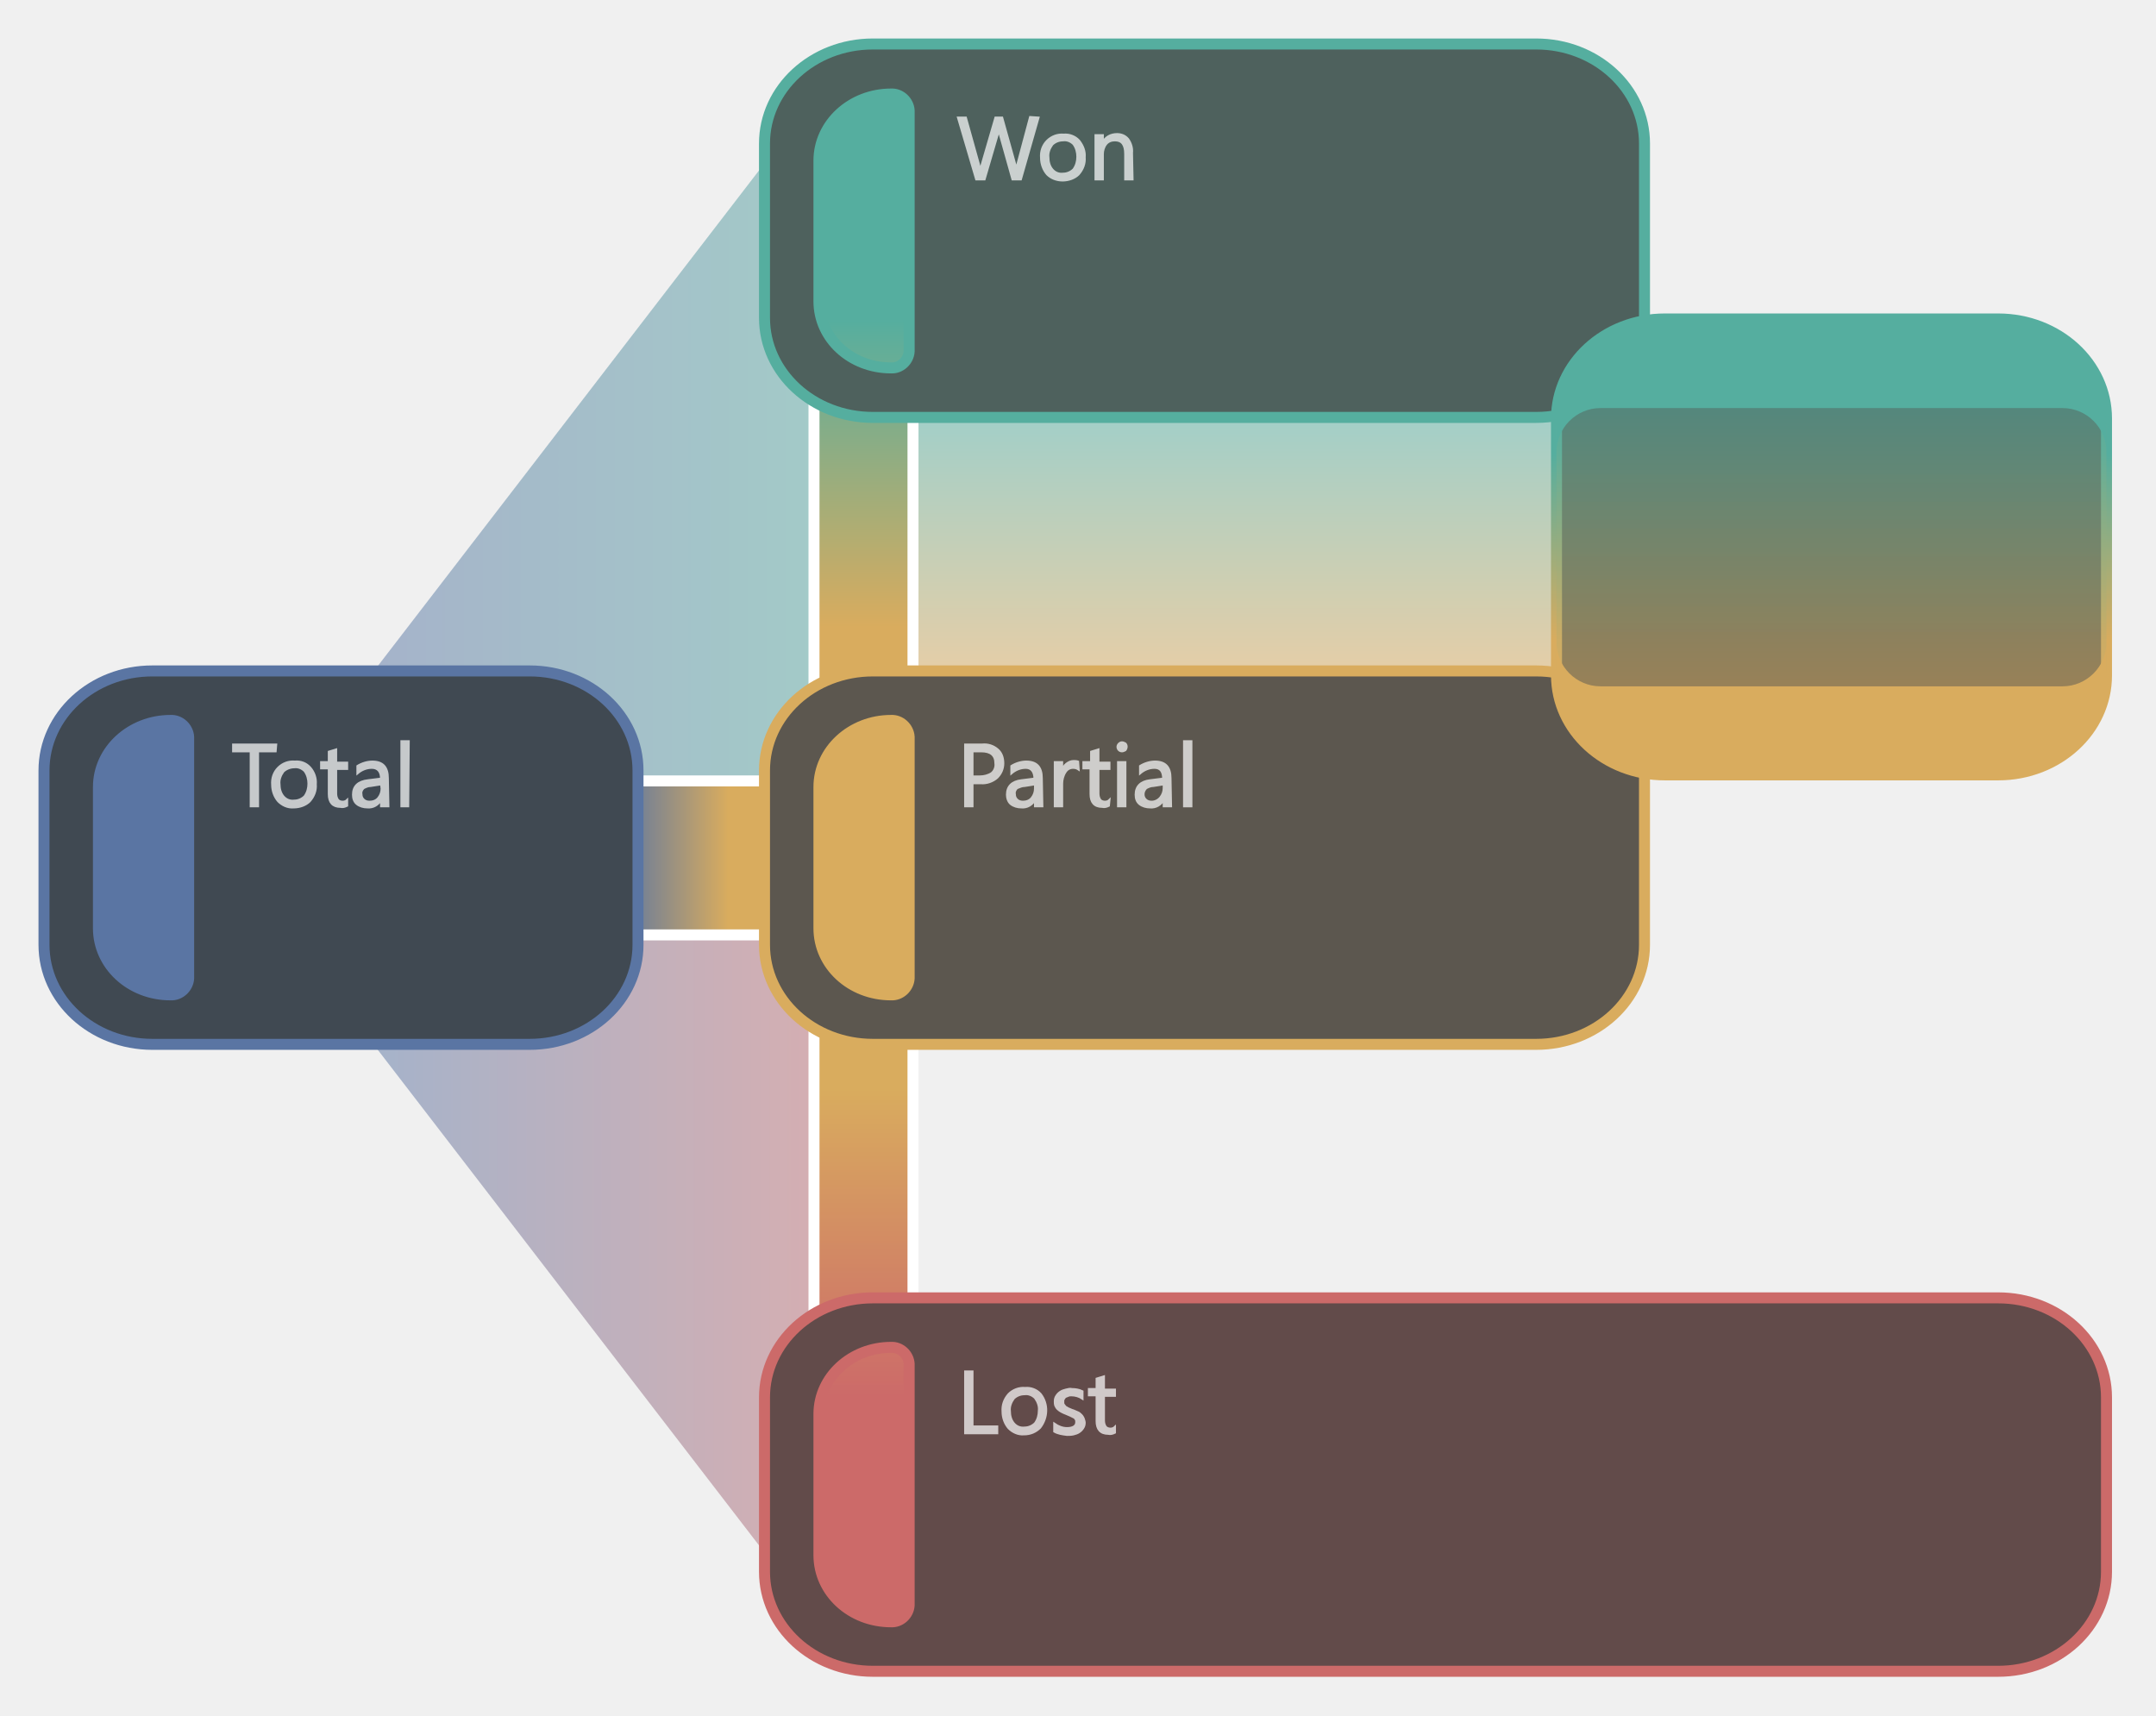
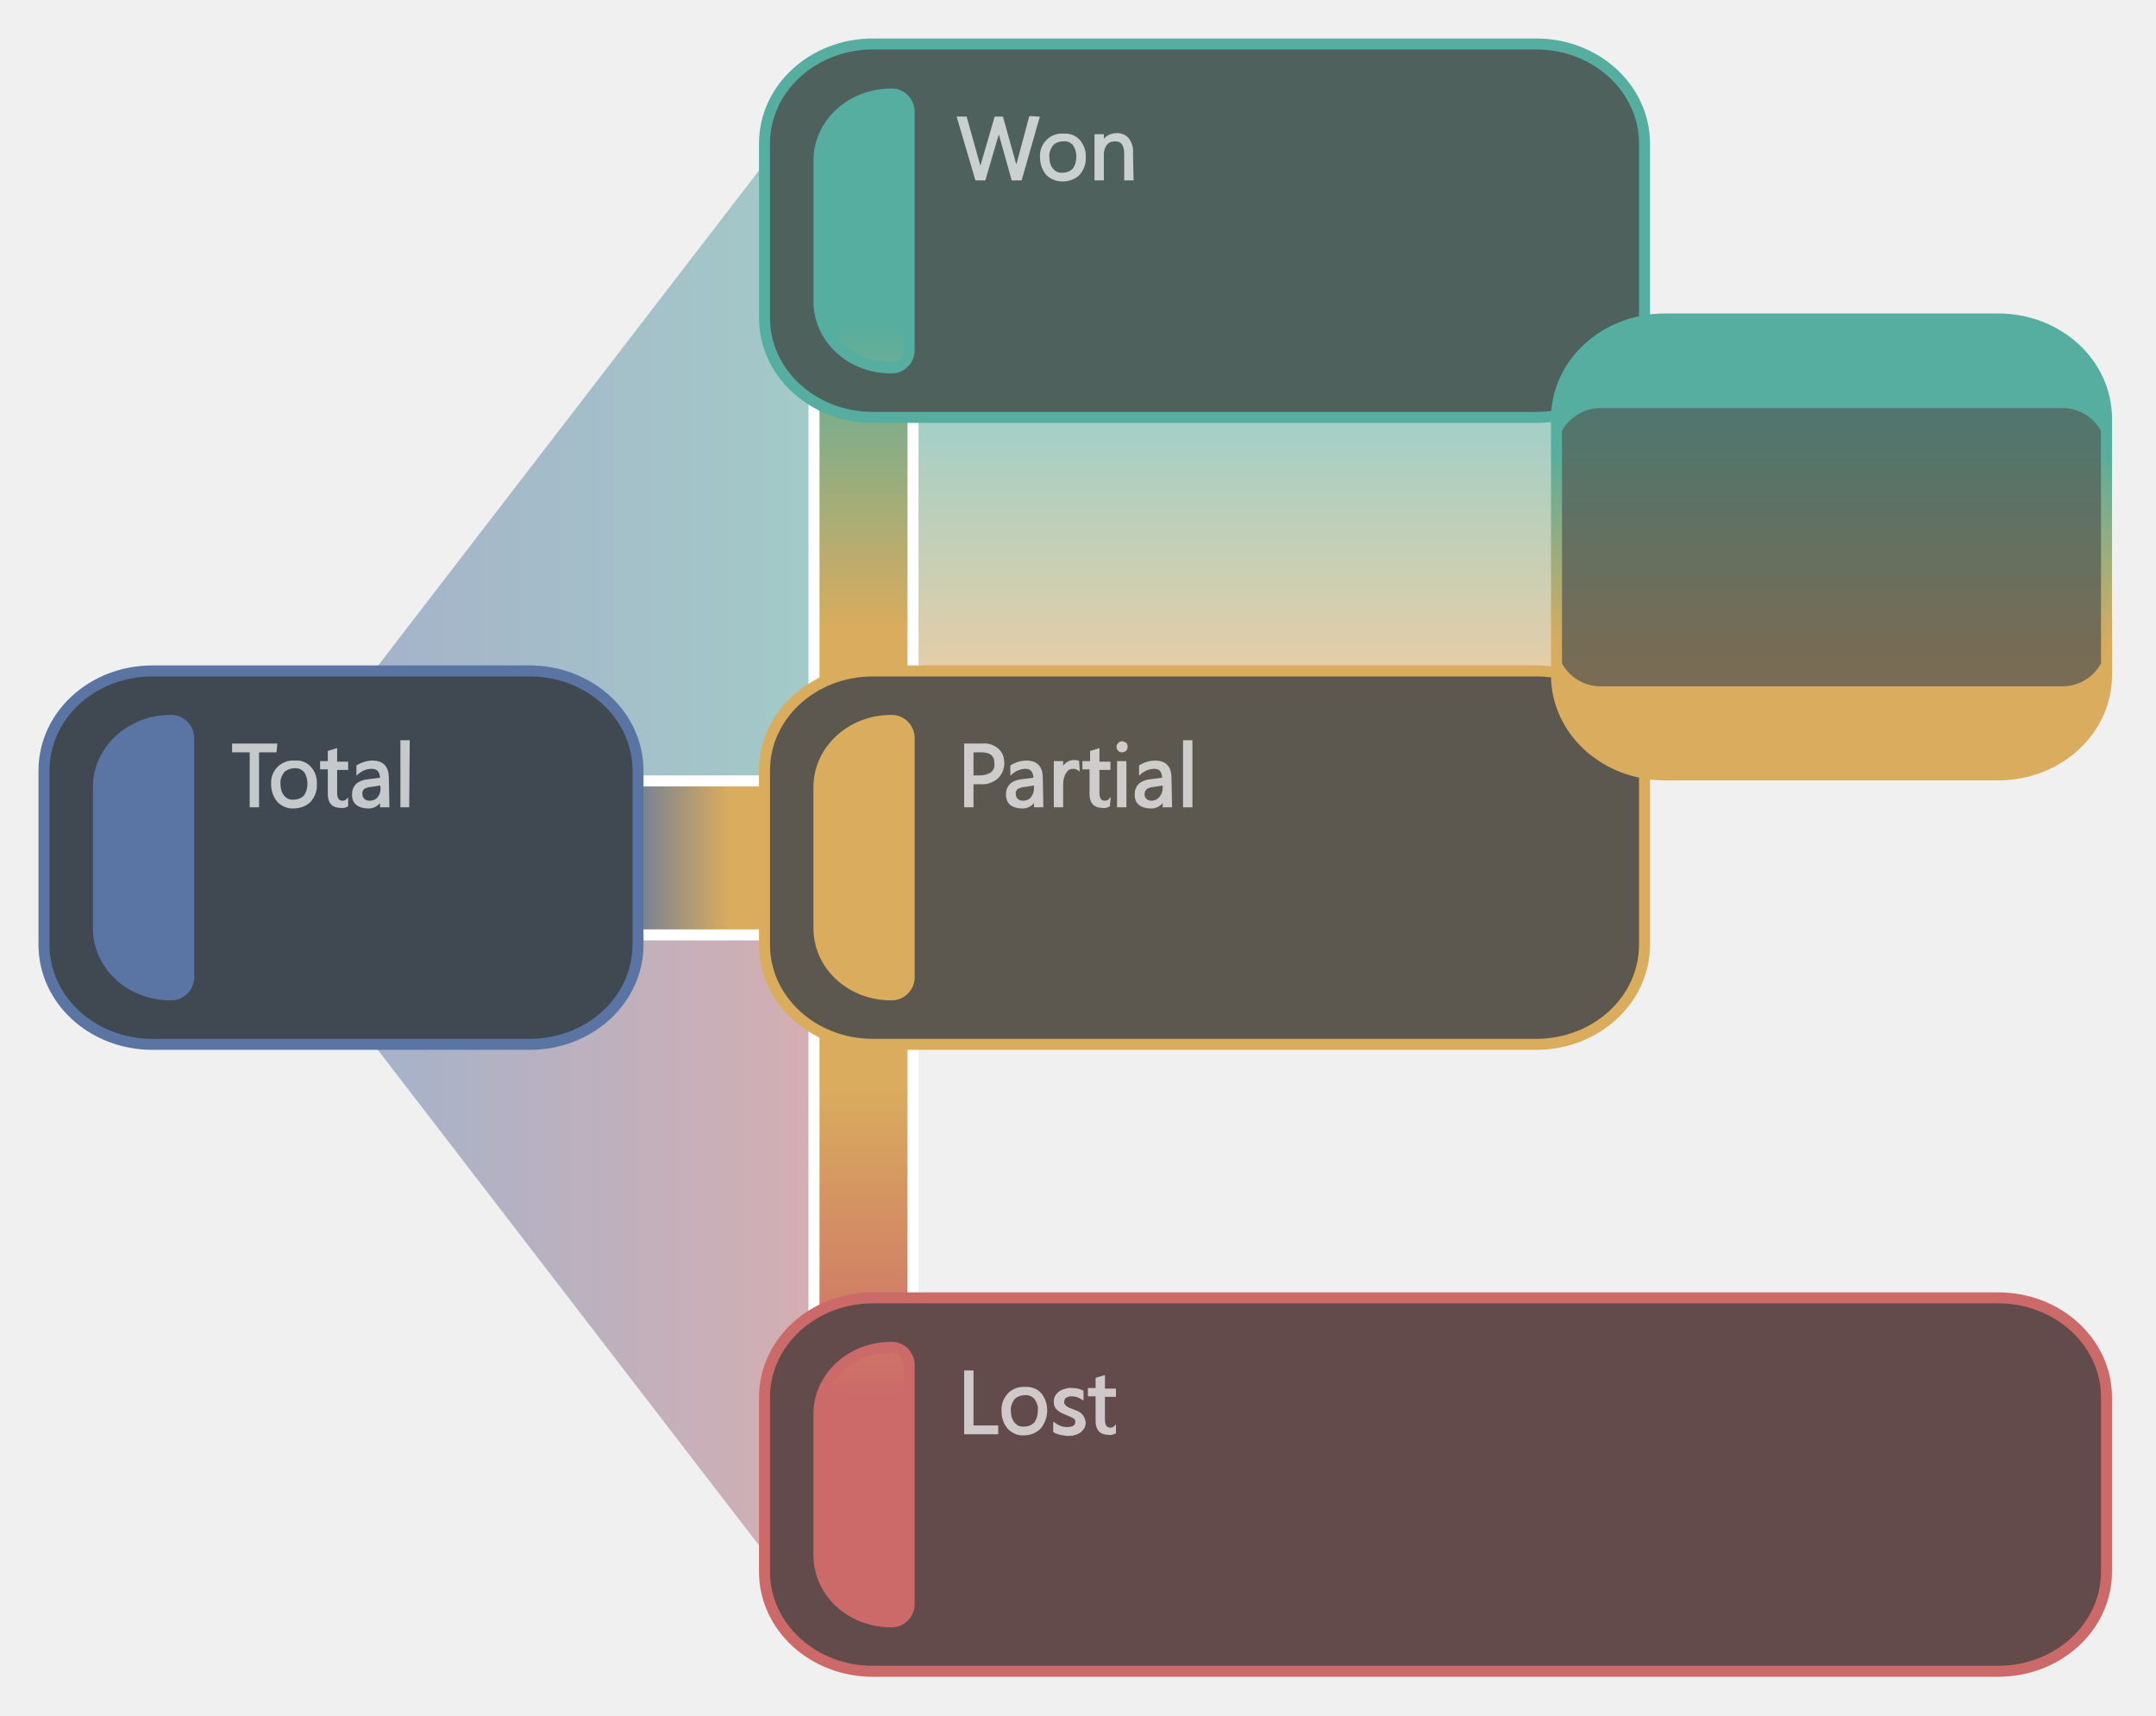
<svg xmlns="http://www.w3.org/2000/svg" version="1.1" id="txt" x="0px" y="0px" viewBox="0 0 392 312" style="enable-background:new 0 0 392 312;" xml:space="preserve">
  <style type="text/css">
	.st0{opacity:0.5;fill:url(#SVGID_1_);enable-background:new    ;}
- 	.st1{opacity:0.5;fill:url(#SVGID_00000076595965614412688330000008013102412895429269_);enable-background:new    ;}
- 	.st2{opacity:0.5;fill:url(#SVGID_00000001625702686748642430000007223552616993954749_);enable-background:new    ;}
- 	.st3{fill:url(#SVGID_00000117664393538728318000000001832826564600287671_);stroke:#FFFFFF;stroke-width:2;stroke-miterlimit:10;}
- 	.st4{fill:url(#SVGID_00000075849703260614652510000006263633228269363880_);stroke:#FFFFFF;stroke-width:2;stroke-miterlimit:10;}
- 	.st5{fill:url(#SVGID_00000139282247639168064950000012166610436780350361_);stroke:#FFFFFF;stroke-width:2;stroke-miterlimit:10;}
+ 	.st1{opacity:0.5;fill:url(#SVGID_00000069393568574970942630000008738305191885165474_);enable-background:new    ;}
+ 	.st2{opacity:0.5;fill:url(#SVGID_00000082332027147575636780000000952744692448754562_);enable-background:new    ;}
+ 	.st3{fill:url(#SVGID_00000176008241166608606640000015697761217192662714_);stroke:#FFFFFF;stroke-width:2;stroke-miterlimit:10;}
+ 	.st4{fill:url(#SVGID_00000177441999865611580520000000108592959186641590_);stroke:#FFFFFF;stroke-width:2;stroke-miterlimit:10;}
+ 	.st5{fill:url(#SVGID_00000139981158221760453250000010674210064930599072_);stroke:#FFFFFF;stroke-width:2;stroke-miterlimit:10;}
	.st6{fill:#5A75A3;}
	.st7{fill:#D9AC5E;}
	.st8{fill:#606060;}
	.st9{fill:#5C574F;stroke:#D9AC5E;stroke-width:2;stroke-miterlimit:10;}
	.st10{fill:#624B4A;stroke:#CC6A69;stroke-width:2;stroke-miterlimit:10;}
	.st11{fill:#4E615D;stroke:#55AE9F;stroke-width:2;stroke-miterlimit:10;}
	.st12{fill:#404952;stroke:#5A75A3;stroke-width:2;stroke-miterlimit:10;}
	.st13{opacity:0.7;}
	.st14{fill:#FFFFFF;stroke:#FFFFFF;stroke-width:0.4;stroke-miterlimit:10;}
	
- 		.st15{fill:url(#SVGID_00000101084158772967360440000011321249387658208939_);stroke:url(#SVGID_00000183214817538892813180000003755532347188360115_);stroke-width:2;stroke-miterlimit:10;}
- 	.st16{opacity:0.5;fill:url(#SVGID_00000027579134581609072310000006822674331929044368_);enable-background:new    ;}
+ 		.st15{fill:url(#SVGID_00000124871646820983574780000005279378657798596515_);stroke:url(#SVGID_00000085935042381734116180000010572200582002965430_);stroke-width:2;stroke-miterlimit:10;}
+ 	.st16{opacity:0.25;fill:url(#SVGID_00000160174032189367107260000003636985640251004066_);enable-background:new    ;}
	.st17{fill:#55AE9F;}
</style>
-   <linearGradient id="SVGID_1_" gradientUnits="userSpaceOnUse" x1="224.5" y1="189.89" x2="224.5" y2="235.99" gradientTransform="matrix(1 0 0 -1 0 311.89)">
+   <linearGradient id="SVGID_1_" gradientUnits="userSpaceOnUse" x1="224.5" y1="652" x2="224.5" y2="605.9" gradientTransform="matrix(1 0 0 1 0 -530)">
    <stop offset="0" style="stop-color:#D9AC5E" />
    <stop offset="1" style="stop-color:#54AE9F" />
  </linearGradient>
  <rect x="166" y="75.9" class="st0" width="117" height="46.1" />
  <g>
-     <linearGradient id="SVGID_00000125567117066381623330000010582878949228062892_" gradientUnits="userSpaceOnUse" x1="68" y1="613" x2="166" y2="613" gradientTransform="matrix(1 0 0 1 0 -530)">
+     <linearGradient id="SVGID_00000101103046771163650010000002771145996465658009_" gradientUnits="userSpaceOnUse" x1="68" y1="-301.11" x2="166" y2="-301.11" gradientTransform="matrix(1 0 0 -1 0 -218.11)">
      <stop offset="0" style="stop-color:#5A75A3" />
      <stop offset="1" style="stop-color:#54AE9F" />
    </linearGradient>
-     <polygon style="opacity:0.5;fill:url(#SVGID_00000125567117066381623330000010582878949228062892_);enable-background:new    ;" points="   166,154 166,12 148,18 68,122 68,154  " />
-     <linearGradient id="SVGID_00000159439088272777097880000014769201947904337587_" gradientUnits="userSpaceOnUse" x1="68" y1="759" x2="166" y2="759" gradientTransform="matrix(1 0 0 1 0 -530)">
+     <polygon style="opacity:0.5;fill:url(#SVGID_00000101103046771163650010000002771145996465658009_);enable-background:new    ;" points="   166,154 166,12 148,18 68,122 68,154  " />
+     <linearGradient id="SVGID_00000034793219548961023700000004702538599083870609_" gradientUnits="userSpaceOnUse" x1="68" y1="-447.11" x2="166" y2="-447.11" gradientTransform="matrix(1 0 0 -1 0 -218.11)">
      <stop offset="0" style="stop-color:#5A75A3" />
      <stop offset="1" style="stop-color:#CD6A69" />
    </linearGradient>
-     <polygon style="opacity:0.5;fill:url(#SVGID_00000159439088272777097880000014769201947904337587_);enable-background:new    ;" points="   68,158 68,190 148,294 166,300 166,158  " />
+     <polygon style="opacity:0.5;fill:url(#SVGID_00000034793219548961023700000004702538599083870609_);enable-background:new    ;" points="   68,158 68,190 148,294 166,300 166,158  " />
  </g>
  <g>
-     <linearGradient id="SVGID_00000085246262254766939280000016283101557407500978_" gradientUnits="userSpaceOnUse" x1="157" y1="-374.11" x2="157" y2="-234.11" gradientTransform="matrix(1 0 0 -1 0 -218.11)">
+     <linearGradient id="SVGID_00000134232518114336978030000011084117706960969651_" gradientUnits="userSpaceOnUse" x1="157" y1="1216" x2="157" y2="1076" gradientTransform="matrix(1 0 0 1 0 -1060)">
      <stop offset="0.3" style="stop-color:#D9AC5E" />
      <stop offset="0.7" style="stop-color:#55AE9F" />
    </linearGradient>
-     <rect x="148" y="16" style="fill:url(#SVGID_00000085246262254766939280000016283101557407500978_);stroke:#FFFFFF;stroke-width:2;stroke-miterlimit:10;" width="18" height="140" />
-     <linearGradient id="SVGID_00000150822354981040906480000004830203056859668608_" gradientUnits="userSpaceOnUse" x1="157" y1="-514.11" x2="157" y2="-374.11" gradientTransform="matrix(1 0 0 -1 0 -218.11)">
+     <rect x="148" y="16" style="fill:url(#SVGID_00000134232518114336978030000011084117706960969651_);stroke:#FFFFFF;stroke-width:2;stroke-miterlimit:10;" width="18" height="140" />
+     <linearGradient id="SVGID_00000151546011890899422720000012321468352249312178_" gradientUnits="userSpaceOnUse" x1="157" y1="1356" x2="157" y2="1216" gradientTransform="matrix(1 0 0 1 0 -1060)">
      <stop offset="0.3" style="stop-color:#CC6A69" />
      <stop offset="0.7" style="stop-color:#D9AC5E" />
    </linearGradient>
-     <rect x="148" y="156" style="fill:url(#SVGID_00000150822354981040906480000004830203056859668608_);stroke:#FFFFFF;stroke-width:2;stroke-miterlimit:10;" width="18" height="140" />
-     <linearGradient id="SVGID_00000037654175522487768040000010343144440099839132_" gradientUnits="userSpaceOnUse" x1="96" y1="-374.11" x2="148" y2="-374.11" gradientTransform="matrix(1 0 0 -1 0 -218.11)">
+     <rect x="148" y="156" style="fill:url(#SVGID_00000151546011890899422720000012321468352249312178_);stroke:#FFFFFF;stroke-width:2;stroke-miterlimit:10;" width="18" height="140" />
+     <linearGradient id="SVGID_00000153696147673482712000000012167786791860499634_" gradientUnits="userSpaceOnUse" x1="96" y1="1216" x2="148" y2="1216" gradientTransform="matrix(1 0 0 1 0 -1060)">
      <stop offset="0.3" style="stop-color:#5A75A3" />
      <stop offset="0.7" style="stop-color:#D9AC5E" />
    </linearGradient>
-     <rect x="96" y="142" style="fill:url(#SVGID_00000037654175522487768040000010343144440099839132_);stroke:#FFFFFF;stroke-width:2;stroke-miterlimit:10;" width="52" height="28" />
+     <rect x="96" y="142" style="fill:url(#SVGID_00000153696147673482712000000012167786791860499634_);stroke:#FFFFFF;stroke-width:2;stroke-miterlimit:10;" width="52" height="28" />
  </g>
  <rect x="17.9" y="131" class="st6" width="16.4" height="49.8" />
  <rect x="148.9" y="131.1" class="st7" width="16.4" height="49.8" />
  <rect x="72.4" y="142" class="st8" width="24" height="28" />
  <path class="st9" d="M279.3,122H158.7c-10.9,0-19.7,8.1-19.7,18.1v31.7c0,10,8.8,18.1,19.7,18.1h120.6c10.9,0,19.7-8.1,19.7-18.1  v-31.7C299,130.1,290.2,122,279.3,122z M165.3,177.9c-0.1,1.7-1.6,3.1-3.3,3c-7.3,0-13.1-5.4-13.1-12.1v-25.7  c0-6.7,5.9-12.1,13.1-12.1c1.7-0.1,3.2,1.3,3.3,3V177.9z" />
  <path class="st10" d="M363.3,236H158.7c-10.9,0-19.7,8.1-19.7,18.1v31.7c0,10,8.8,18.1,19.7,18.1h204.6c10.9,0,19.7-8.1,19.7-18.1  v-31.7C383,244.1,374.2,236,363.3,236z M165.3,291.9c-0.1,1.7-1.6,3.1-3.3,3c-7.3,0-13.1-5.4-13.1-12.1v-25.7  c0-6.7,5.9-12.1,13.1-12.1c1.7-0.1,3.2,1.3,3.3,3V291.9z" />
  <path class="st11" d="M279.3,8H158.7C147.8,8,139,16.1,139,26.1v31.7c0,10,8.8,18.1,19.7,18.1h120.6c10.9,0,19.7-8.1,19.7-18.1V26.1  C299,16.1,290.2,8,279.3,8z M165.3,63.9c-0.1,1.7-1.6,3.1-3.3,3c-7.3,0-13.1-5.4-13.1-12.1V29.2c0-6.7,5.9-12.1,13.1-12.1  c1.7-0.1,3.2,1.3,3.3,3V63.9z" />
  <path class="st12" d="M96.3,122H27.7C16.8,122,8,130.1,8,140.1v31.7c0,10,8.8,18.1,19.7,18.1h68.6c10.9,0,19.7-8.1,19.7-18.1v-31.7  C116,130.1,107.2,122,96.3,122z M34.3,177.9c-0.1,1.7-1.6,3.1-3.3,3c-7.3,0-13.1-5.4-13.1-12.1v-25.7c0-6.7,5.9-12.1,13.1-12.1  c1.7-0.1,3.2,1.3,3.3,3V177.9z" />
  <g class="st13">
    <path class="st14" d="M50.1,136.6h-3.2v10h-1.3v-10h-3.2v-1.2h7.8L50.1,136.6L50.1,136.6z" />
    <path class="st14" d="M53.4,146.8c-1.1,0.1-2.1-0.4-2.8-1.1c-0.7-0.8-1.1-1.9-1.1-3c-0.1-1.2,0.3-2.3,1.1-3.1s1.9-1.2,3-1.1   c1.1-0.1,2.1,0.3,2.8,1.1s1.1,1.9,1,3c0.1,1.1-0.3,2.2-1.1,3.1C55.6,146.4,54.5,146.8,53.4,146.8z M53.5,139.5   c-0.7,0-1.5,0.3-2,0.8c-0.5,0.7-0.8,1.5-0.7,2.3c0,0.8,0.2,1.6,0.7,2.2c0.5,0.6,1.2,0.9,2,0.8c0.7,0,1.4-0.3,1.9-0.8   c0.5-0.7,0.7-1.5,0.7-2.3s-0.2-1.6-0.7-2.3C54.9,139.7,54.2,139.4,53.5,139.5L53.5,139.5z" />
    <path class="st14" d="M63.1,146.5c-0.4,0.2-0.8,0.3-1.2,0.2c-1.4,0-2.1-0.8-2.1-2.3v-4.7h-1.4v-1.1h1.4v-1.9l1.3-0.4v2.4h2v1.1h-2   v4.5c0,0.4,0.1,0.8,0.3,1.1s0.6,0.4,0.9,0.4c0.3,0,0.6-0.1,0.8-0.3V146.5z" />
    <path class="st14" d="M70.6,146.6h-1.3v-1.2l0,0c-0.5,0.9-1.4,1.5-2.5,1.4c-0.7,0-1.4-0.2-1.9-0.6c-0.5-0.4-0.7-1-0.7-1.7   c0-1.5,0.9-2.4,2.7-2.6l2.4-0.3c0-1.3-0.6-2-1.7-2c-1,0-1.9,0.4-2.6,1v-1.3c0.8-0.5,1.8-0.8,2.7-0.8c1.9,0,2.8,1,2.8,3L70.6,146.6z    M69.3,142.6l-1.9,0.3c-0.5,0-0.9,0.2-1.3,0.4c-0.3,0.3-0.5,0.7-0.4,1.1c0,0.4,0.1,0.7,0.4,1s0.7,0.4,1.1,0.4   c0.6,0,1.2-0.2,1.6-0.7s0.6-1.1,0.6-1.7L69.3,142.6z" />
    <path class="st14" d="M74.2,146.6H73v-11.8h1.3L74.2,146.6z" />
  </g>
  <g class="st13">
    <path class="st14" d="M188.8,21.4l-3.2,11.2h-1.5l-2.3-8.2c-0.1-0.4-0.2-0.8-0.2-1.1l0,0c0,0.4-0.1,0.8-0.2,1.1l-2.4,8.2h-1.5   l-3.3-11.2h1.4L178,30c0.1,0.4,0.2,0.7,0.2,1.1l0,0c0.1-0.4,0.2-0.8,0.3-1.1l2.5-8.6h1.2l2.4,8.6c0.1,0.3,0.2,0.7,0.2,1l0,0   c0-0.4,0.1-0.7,0.2-1.1l2.3-8.6L188.8,21.4z" />
    <path class="st14" d="M193.2,32.8c-1.1,0-2.1-0.4-2.8-1.1c-0.7-0.8-1.1-1.9-1.1-3c-0.1-1.2,0.3-2.3,1.1-3.1c0.8-0.8,1.9-1.2,3-1.1   c1-0.1,2.1,0.3,2.8,1.1c0.7,0.9,1.1,1.9,1,3c0.1,1.1-0.3,2.2-1.1,3.1C195.4,32.4,194.3,32.8,193.2,32.8z M193.3,25.5   c-0.8,0-1.5,0.3-2,0.8c-0.5,0.7-0.8,1.5-0.7,2.3c0,0.8,0.2,1.6,0.7,2.2s1.2,0.9,2,0.8c0.7,0,1.4-0.3,1.9-0.8   c0.5-0.7,0.7-1.5,0.7-2.3s-0.2-1.6-0.7-2.3C194.7,25.7,194,25.4,193.3,25.5z" />
    <path class="st14" d="M205.9,32.6h-1.3V28c0-1.7-0.6-2.5-1.9-2.5c-0.6,0-1.2,0.2-1.6,0.7c-0.4,0.5-0.6,1.2-0.6,1.8v4.6h-1.3v-8h1.3   v1.3l0,0c0.5-1,1.5-1.5,2.6-1.5c0.8,0,1.5,0.3,2,0.9c0.5,0.7,0.8,1.6,0.7,2.5L205.9,32.6z" />
  </g>
  <g class="st13">
    <path class="st14" d="M176.8,142.4v4.2h-1.3v-11.2h3.1c1-0.1,2,0.2,2.8,0.9c0.7,0.6,1,1.5,1,2.5s-0.4,1.9-1.1,2.6   c-0.8,0.7-1.9,1.1-3,1H176.8z M176.8,136.6v4.6h1.4c0.7,0,1.5-0.2,2.1-0.6c0.5-0.4,0.8-1.1,0.7-1.8c0-1.5-0.9-2.2-2.6-2.2H176.8z" />
    <path class="st14" d="M189.5,146.6h-1.3v-1.2l0,0c-0.5,0.9-1.4,1.5-2.5,1.4c-0.7,0-1.4-0.2-1.9-0.6c-0.5-0.4-0.7-1.1-0.7-1.7   c0-1.5,0.9-2.4,2.6-2.6l2.4-0.3c0-1.3-0.6-2-1.6-2s-1.9,0.4-2.6,1v-1.3c0.8-0.5,1.8-0.8,2.7-0.8c1.9,0,2.8,1,2.8,3L189.5,146.6z    M188.2,142.6l-1.9,0.3c-0.5,0-0.9,0.2-1.4,0.4c-0.3,0.3-0.5,0.7-0.4,1.1c0,0.4,0.1,0.7,0.4,1c0.3,0.3,0.7,0.4,1.1,0.4   c0.6,0,1.2-0.2,1.6-0.7c0.4-0.5,0.6-1.1,0.6-1.7L188.2,142.6L188.2,142.6z" />
    <path class="st14" d="M196.1,139.9c-0.3-0.2-0.6-0.3-1-0.3c-0.6,0-1.1,0.3-1.4,0.8c-0.4,0.6-0.6,1.4-0.6,2.1v4.1h-1.3v-8h1.3v1.6   l0,0c0.1-0.5,0.4-1,0.8-1.3c0.4-0.3,0.8-0.5,1.3-0.5c0.3,0,0.5,0,0.8,0.1L196.1,139.9z" />
    <path class="st14" d="M201.6,146.5c-0.4,0.2-0.8,0.3-1.2,0.2c-1.4,0-2.1-0.8-2.1-2.3v-4.7H197v-1.1h1.4v-1.9l1.3-0.4v2.4h2v1.1h-2   v4.5c0,0.4,0.1,0.8,0.3,1.1s0.6,0.4,0.9,0.4c0.3,0,0.6-0.1,0.8-0.3L201.6,146.5z" />
    <path class="st14" d="M204,136.6c-0.5,0-0.8-0.4-0.8-0.8s0.4-0.8,0.8-0.8c0.2,0,0.4,0.1,0.6,0.2c0.3,0.3,0.3,0.8,0,1.2l0,0   C204.4,136.5,204.2,136.6,204,136.6z M204.6,146.6h-1.3v-8h1.3V146.6z" />
    <path class="st14" d="M212.9,146.6h-1.3v-1.2l0,0c-0.5,0.9-1.4,1.5-2.5,1.4c-0.7,0-1.4-0.2-1.9-0.6c-0.5-0.4-0.7-1-0.7-1.7   c0-1.5,0.9-2.4,2.6-2.6l2.4-0.3c0-1.3-0.5-2-1.6-2c-1,0-1.9,0.4-2.6,1v-1.3c0.8-0.5,1.8-0.8,2.7-0.8c1.9,0,2.8,1,2.8,3L212.9,146.6   z M211.6,142.6l-1.9,0.3c-0.5,0-0.9,0.2-1.3,0.4c-0.3,0.3-0.5,0.7-0.5,1.1c0,0.4,0.1,0.7,0.4,1c0.3,0.3,0.7,0.4,1.1,0.4   c0.6,0,1.2-0.3,1.6-0.8c0.4-0.5,0.6-1.1,0.6-1.7L211.6,142.6z" />
    <path class="st14" d="M216.6,146.6h-1.3v-11.8h1.3V146.6z" />
  </g>
  <g class="st13">
    <path class="st14" d="M181.3,260.6h-5.8v-11.2h1.3v10h4.5V260.6z" />
    <path class="st14" d="M186.2,260.8c-1.1,0.1-2.1-0.4-2.8-1.1c-0.7-0.8-1.1-1.9-1.1-3c-0.1-1.2,0.3-2.3,1.1-3.2   c0.8-0.8,1.9-1.2,3-1.1c1-0.1,2.1,0.3,2.8,1.1c1.4,1.8,1.3,4.3-0.1,6.1C188.3,260.4,187.3,260.8,186.2,260.8z M186.3,253.5   c-0.8,0-1.5,0.3-2,0.8c-0.5,0.7-0.8,1.5-0.7,2.3c0,0.8,0.2,1.6,0.7,2.2s1.2,0.9,2,0.8c0.7,0,1.4-0.3,1.9-0.8   c0.5-0.7,0.7-1.5,0.7-2.3c0.1-0.8-0.2-1.6-0.7-2.3C187.7,253.7,187,253.4,186.3,253.5z" />
    <path class="st14" d="M191.7,260.3v-1.4c0.7,0.5,1.5,0.8,2.3,0.8c1.1,0,1.7-0.4,1.7-1.1c0-0.2,0-0.4-0.1-0.5   c-0.1-0.2-0.2-0.3-0.4-0.4s-0.4-0.2-0.6-0.3l-0.7-0.3c-0.3-0.1-0.7-0.3-0.9-0.4s-0.5-0.3-0.7-0.5c-0.2-0.2-0.3-0.4-0.4-0.6   c-0.1-0.3-0.1-0.5-0.1-0.8c0-0.4,0.1-0.7,0.3-1s0.4-0.5,0.7-0.7s0.6-0.3,1-0.4c0.4-0.1,0.8-0.2,1.1-0.1c0.6,0,1.3,0.1,1.9,0.4v1.3   c-0.6-0.4-1.3-0.6-2-0.6c-0.2,0-0.4,0-0.6,0.1c-0.2,0.1-0.3,0.1-0.5,0.2c-0.1,0.1-0.2,0.2-0.3,0.4c-0.1,0.1-0.1,0.3-0.1,0.5   s0,0.4,0.1,0.5s0.2,0.3,0.3,0.4c0.2,0.1,0.3,0.2,0.5,0.3l0.7,0.3c0.4,0.1,0.7,0.3,1,0.4s0.5,0.3,0.7,0.5s0.3,0.4,0.4,0.6   c0.1,0.3,0.2,0.6,0.2,0.8c0,0.4-0.1,0.7-0.3,1s-0.4,0.5-0.7,0.7s-0.6,0.3-1,0.4s-0.8,0.1-1.2,0.1   C193.2,260.8,192.4,260.7,191.7,260.3z" />
    <path class="st14" d="M202.7,260.5c-0.4,0.2-0.8,0.3-1.2,0.2c-1.4,0-2.1-0.8-2.1-2.3v-4.7H198v-1.1h1.4v-1.9l1.3-0.4v2.4h2v1.1h-2   v4.5c0,0.4,0.1,0.8,0.3,1.1c0.2,0.3,0.6,0.4,0.9,0.4c0.3,0,0.6-0.1,0.8-0.3V260.5z" />
  </g>
  <g>
    <g>
-       <linearGradient id="SVGID_00000126322821433297505740000016592334818543590544_" gradientUnits="userSpaceOnUse" x1="333" y1="58" x2="333" y2="141">
+       <linearGradient id="SVGID_00000073707690617783782930000009692045679550669444_" gradientUnits="userSpaceOnUse" x1="333" y1="253.89" x2="333" y2="170.89" gradientTransform="matrix(1 0 0 -1 0 311.89)">
        <stop offset="0.3" style="stop-color:#4E615D" />
        <stop offset="0.7" style="stop-color:#5C574F" />
      </linearGradient>
-       <linearGradient id="SVGID_00000080907206421268414920000010481082243966238645_" gradientUnits="userSpaceOnUse" x1="333" y1="57" x2="333" y2="142">
+       <linearGradient id="SVGID_00000178202923461435599850000002976436489625153939_" gradientUnits="userSpaceOnUse" x1="333" y1="254.89" x2="333" y2="169.89" gradientTransform="matrix(1 0 0 -1 0 311.89)">
        <stop offset="0.3" style="stop-color:#55AE9F" />
        <stop offset="0.7" style="stop-color:#D9AC5E" />
      </linearGradient>
-       <path style="fill:url(#SVGID_00000126322821433297505740000016592334818543590544_);stroke:url(#SVGID_00000080907206421268414920000010481082243966238645_);stroke-width:2;stroke-miterlimit:10;" d="    M363.3,58h-60.6c-10.9,0-19.7,8.1-19.7,18.1v46.7c0,10,8.8,18.1,19.7,18.1h60.6c10.9,0,19.7-8.1,19.7-18.1V76.1    C383,66.1,374.2,58,363.3,58z" />
+       <path style="fill:url(#SVGID_00000073707690617783782930000009692045679550669444_);stroke:url(#SVGID_00000178202923461435599850000002976436489625153939_);stroke-width:2;stroke-miterlimit:10;" d="    M363.3,58h-60.6c-10.9,0-19.7,8.1-19.7,18.1v46.7c0,10,8.8,18.1,19.7,18.1h60.6c10.9,0,19.7-8.1,19.7-18.1V76.1    C383,66.1,374.2,58,363.3,58z" />
    </g>
-     <linearGradient id="SVGID_00000182503866885069299640000011021228340152220836_" gradientUnits="userSpaceOnUse" x1="333" y1="127.309" x2="333" y2="71.841">
+     <linearGradient id="SVGID_00000092454878395280645900000006573209766125243558_" gradientUnits="userSpaceOnUse" x1="333" y1="184.59" x2="333" y2="240.09" gradientTransform="matrix(1 0 0 -1 0 311.89)">
      <stop offset="0" style="stop-color:#D9AC5E" />
      <stop offset="1" style="stop-color:#54AE9F" />
    </linearGradient>
-     <path style="opacity:0.5;fill:url(#SVGID_00000182503866885069299640000011021228340152220836_);enable-background:new    ;" d="   M377.2,127.3h-88.4c-3.2,0-5.8-2.6-5.8-5.8V77.6c0-3.2,2.6-5.8,5.8-5.8h88.4c3.2,0,5.8,2.6,5.8,5.8v43.9   C383,124.7,380.4,127.3,377.2,127.3z" />
+     <path style="opacity:0.25;fill:url(#SVGID_00000092454878395280645900000006573209766125243558_);enable-background:new    ;" d="   M377.2,127.3h-88.4c-3.2,0-5.8-2.6-5.8-5.8V77.6c0-3.2,2.6-5.8,5.8-5.8h88.4c3.2,0,5.8,2.6,5.8,5.8v43.9   C383,124.7,380.4,127.3,377.2,127.3z" />
    <path class="st17" d="M363.3,58h-60.6c-10.9,0-19.7,8.1-19.7,18.1v6.1c0-4.4,3.6-8,8-8h84c4.4,0,8,3.6,8,8v-6.1   C383,66.1,374.2,58,363.3,58z" />
    <path class="st7" d="M302.7,141h60.6c10.9,0,19.7-8.1,19.7-18.1v-6.1c0,4.4-3.6,8-8,8h-84c-4.4,0-8-3.6-8-8v6.1   C283,132.9,291.8,141,302.7,141z" />
  </g>
</svg>
